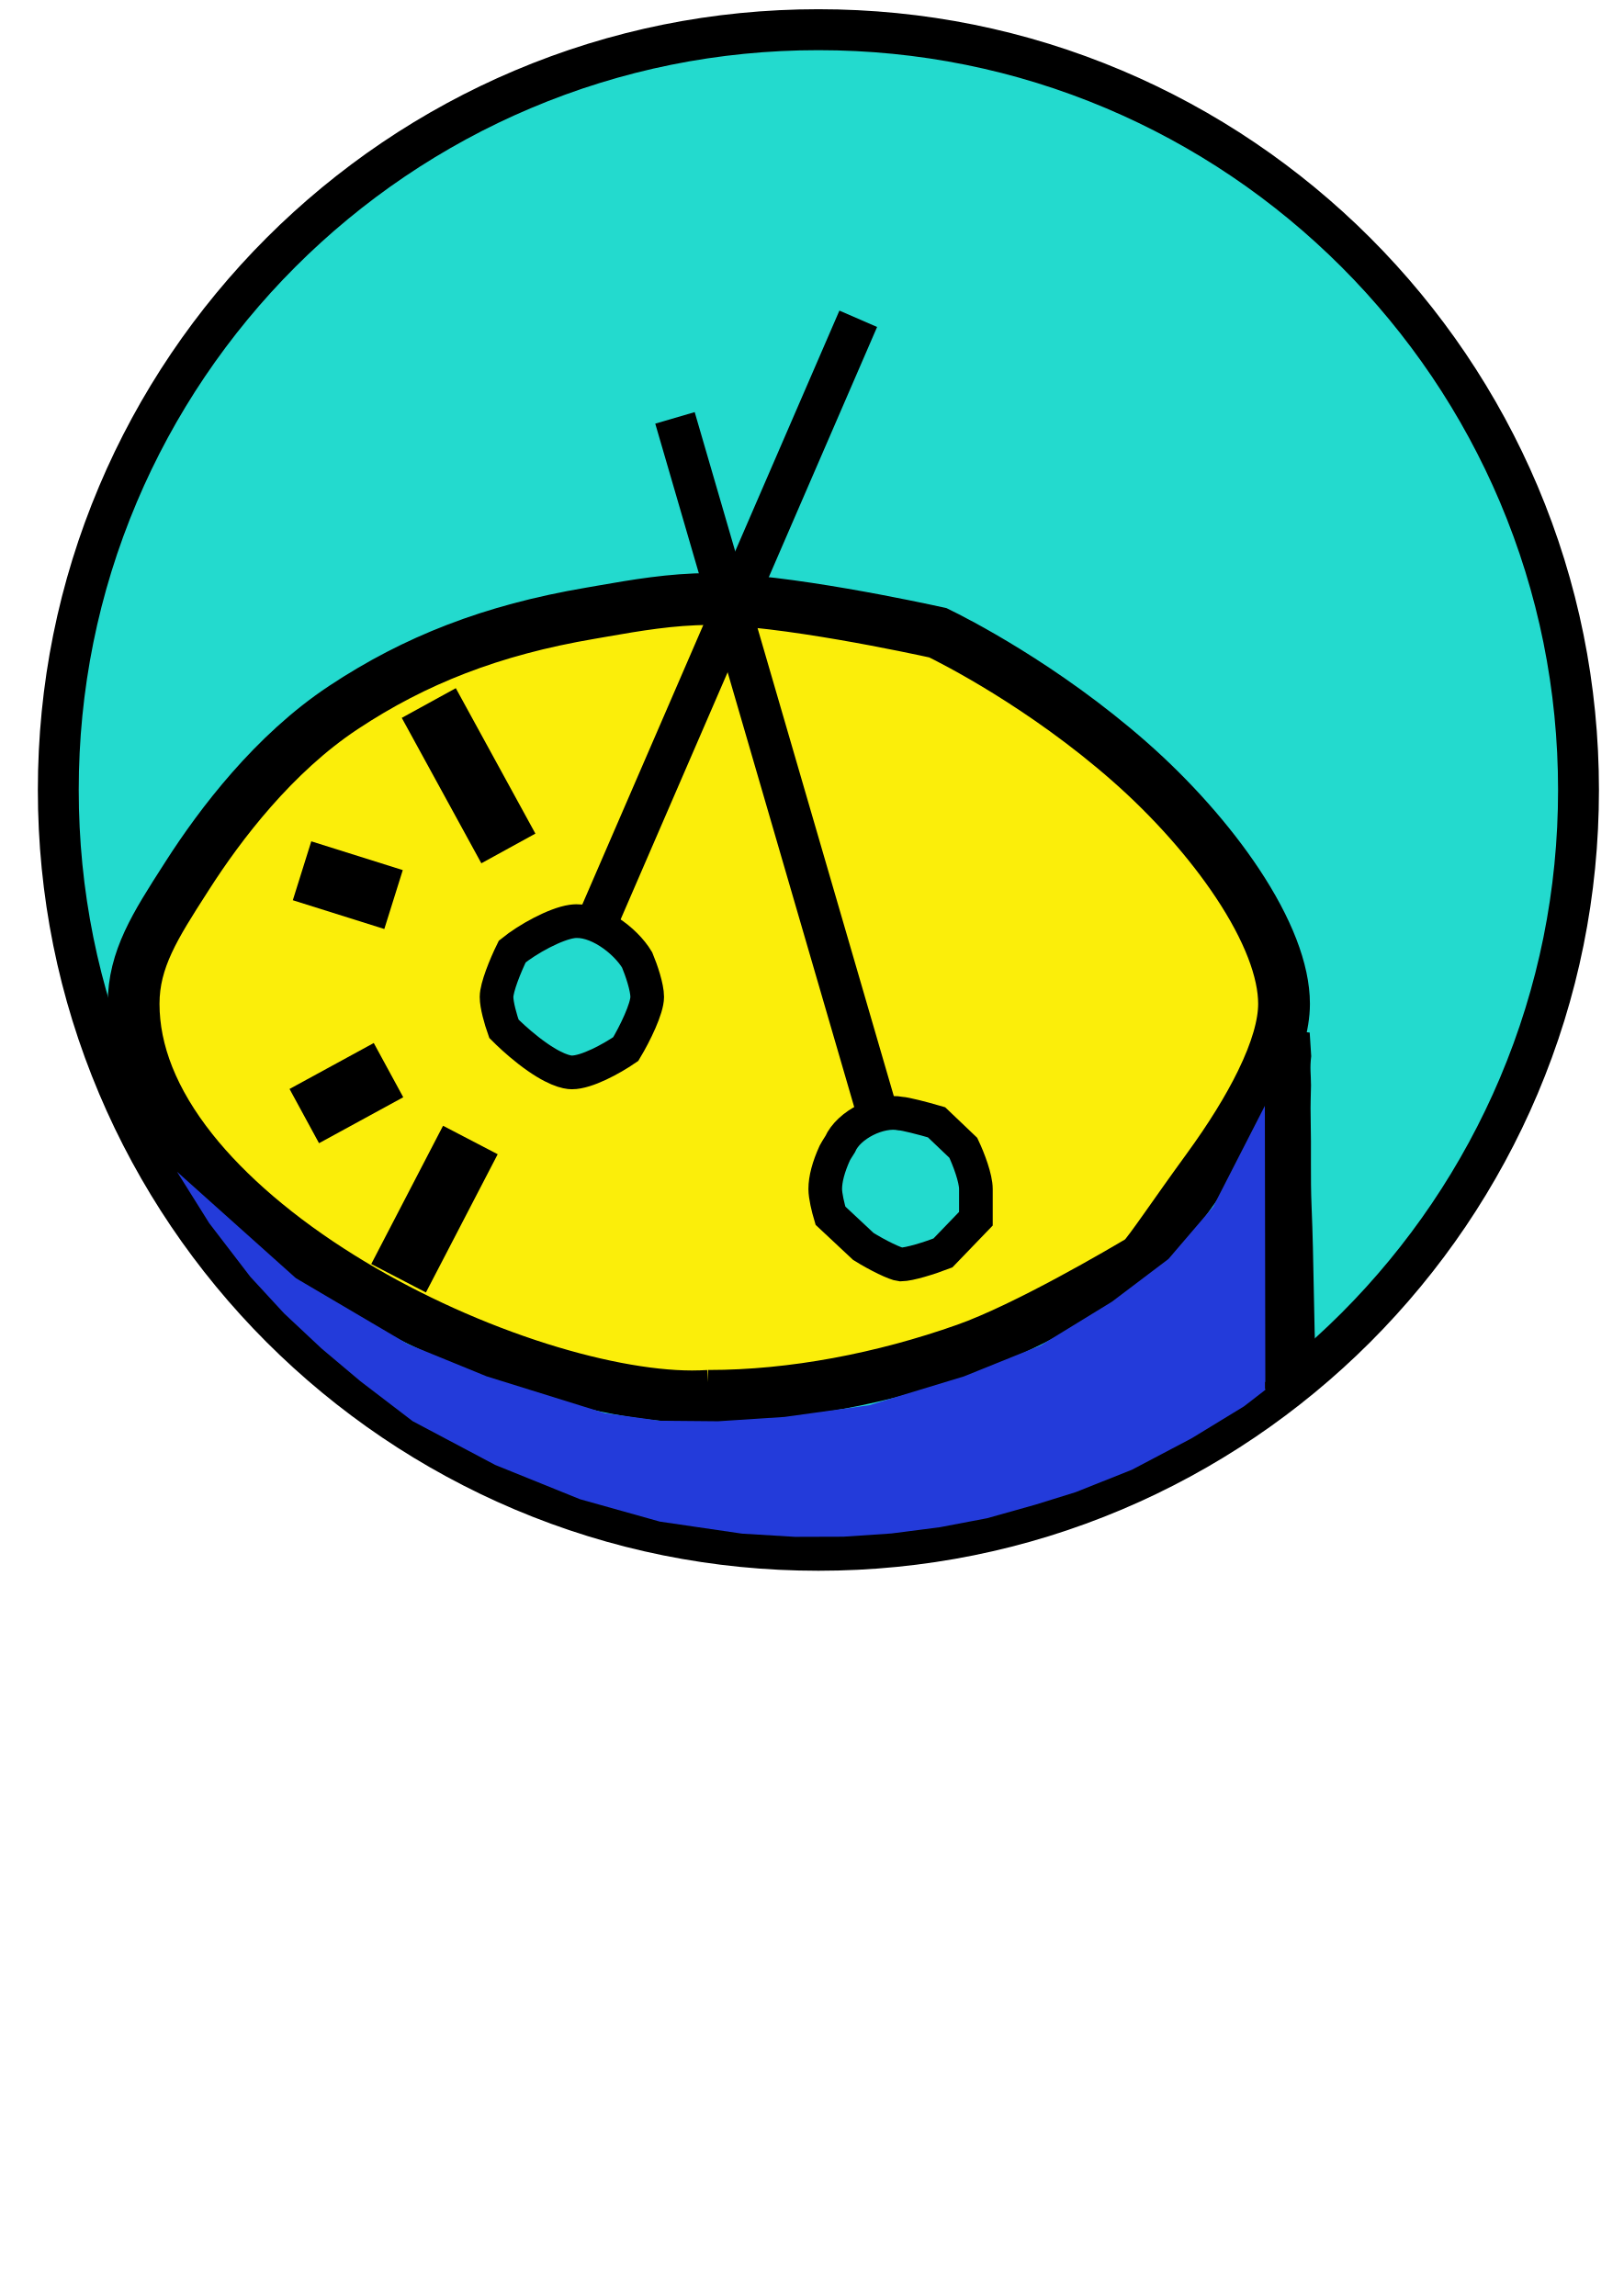
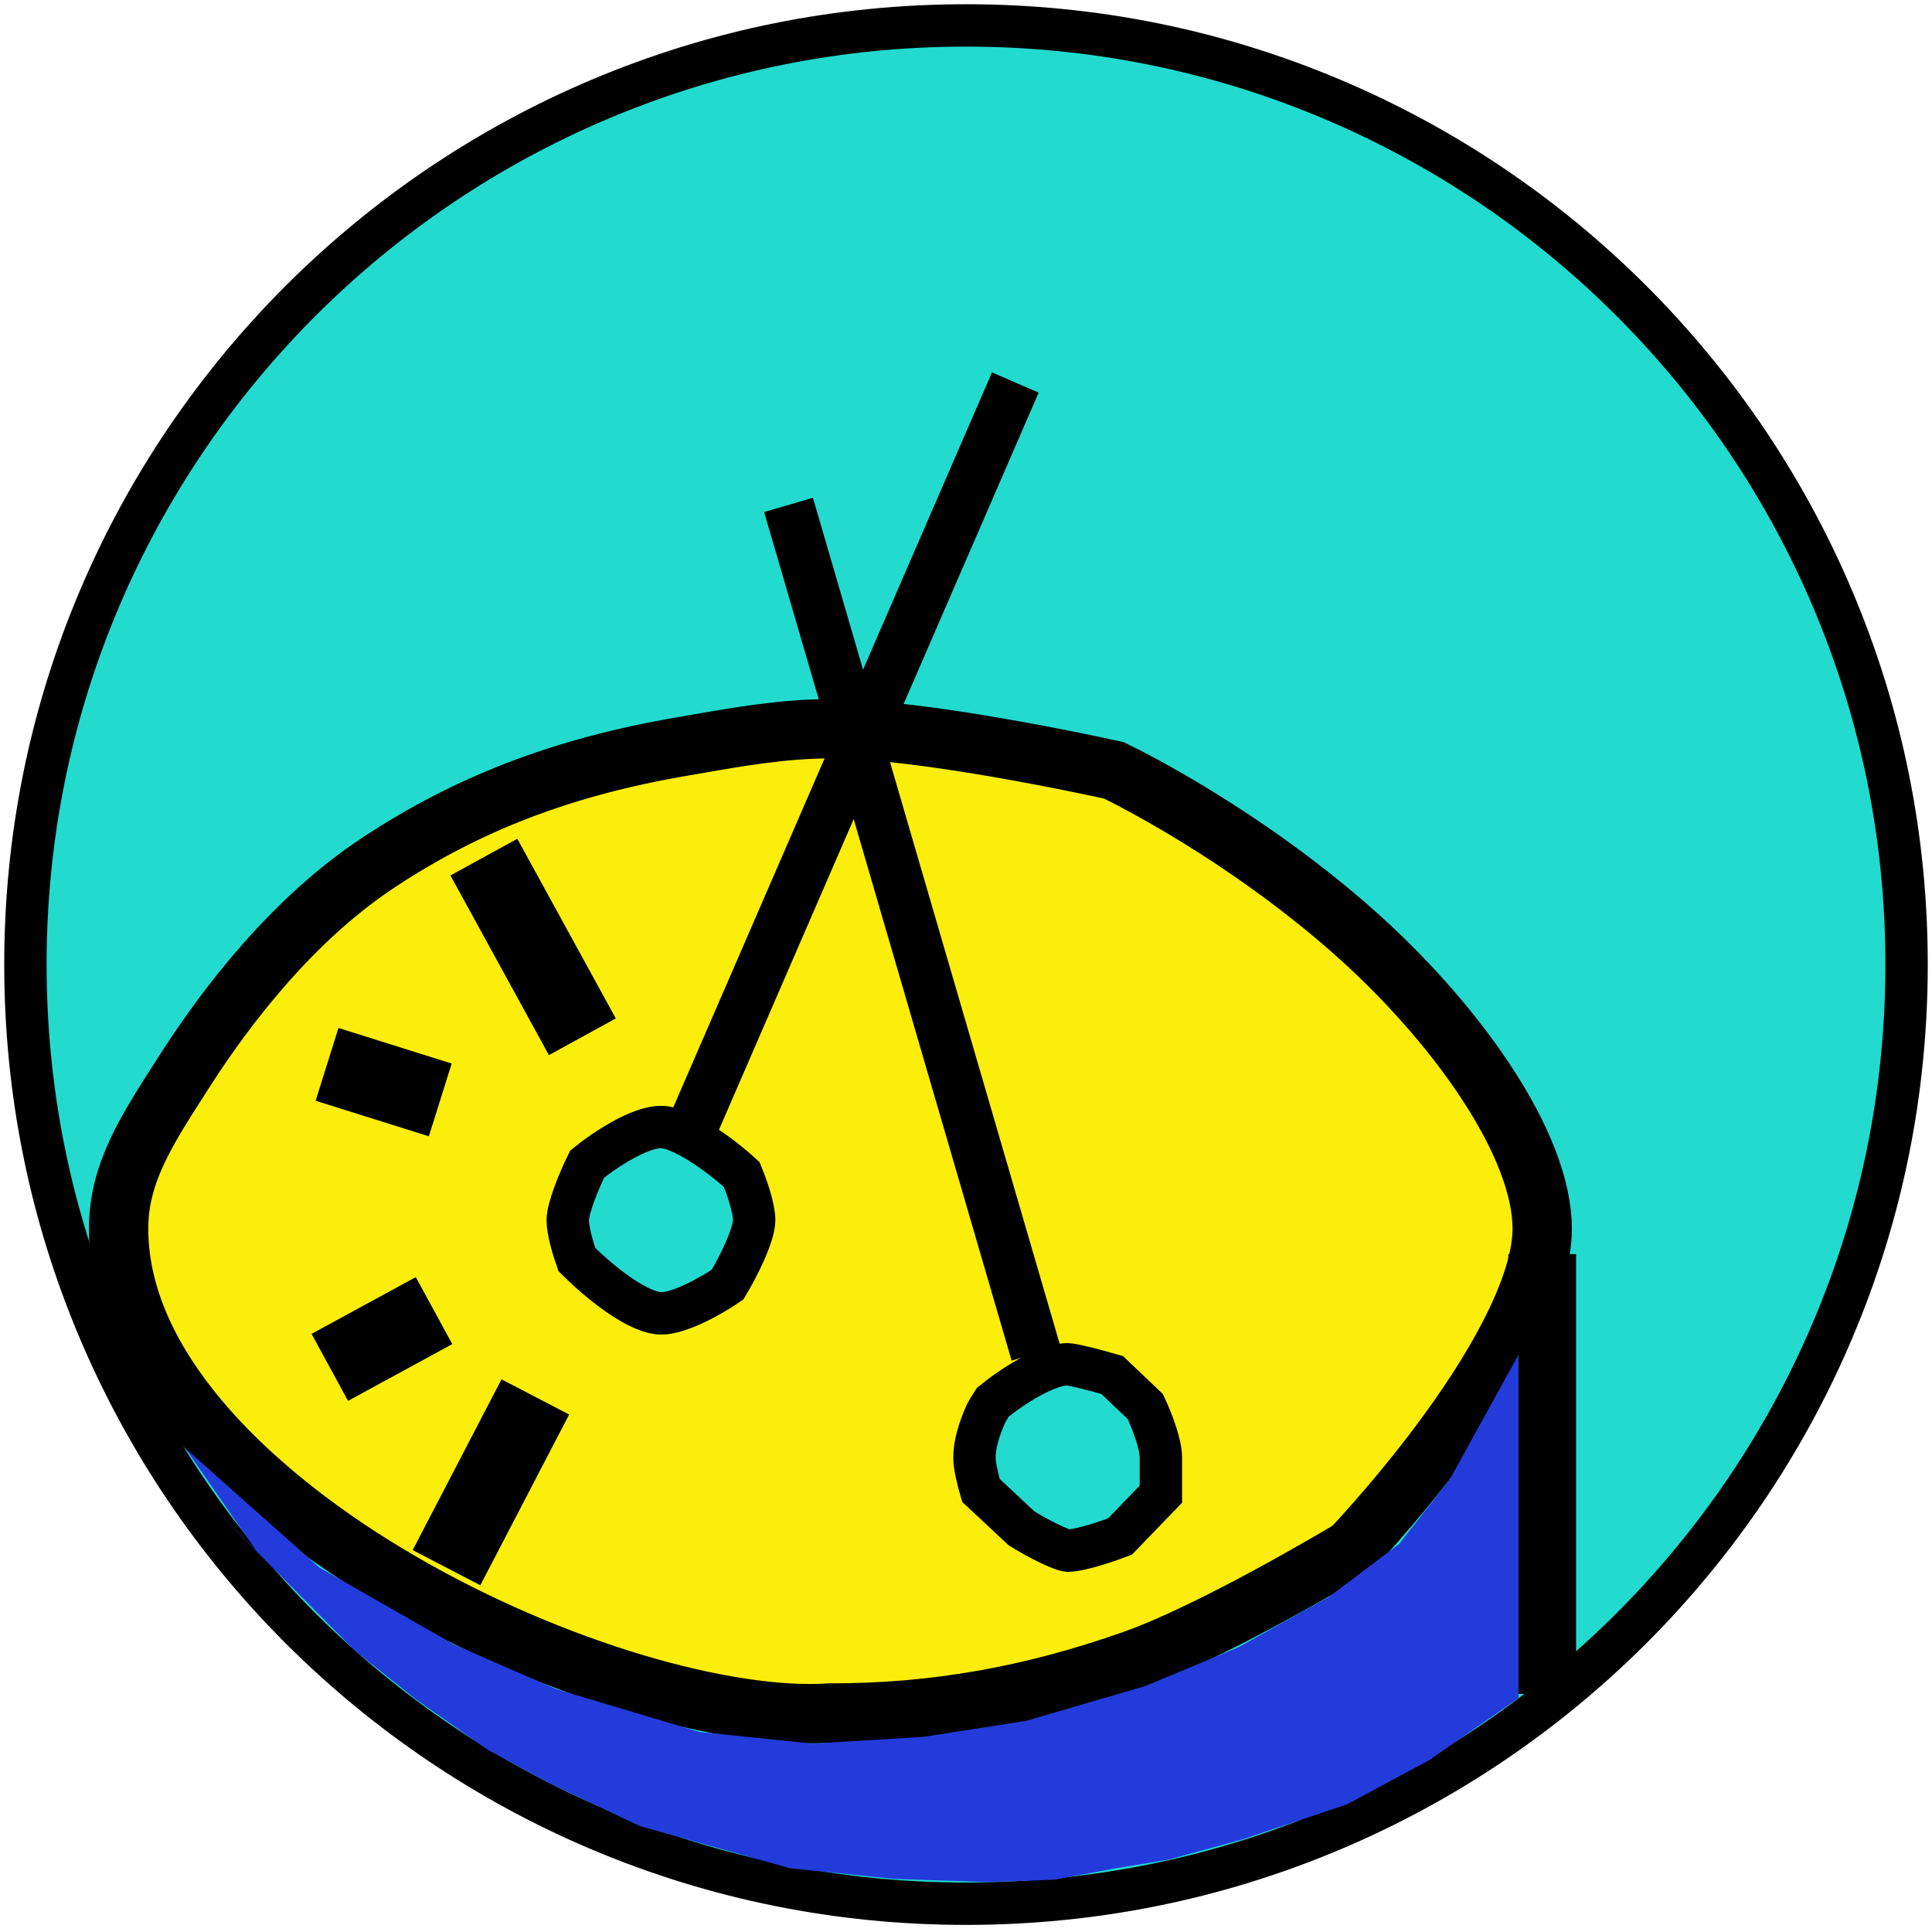
- <svg xmlns="http://www.w3.org/2000/svg" width="210mm" height="297mm" viewBox="0 0 210 297" version="1.1" id="svg8">
-   <defs id="defs2" />
-   <g id="layer1">
-     <g id="g917" transform="matrix(0.2645833,0,0,0.2645833,97.97376,94.05066)">
-       <g id="g1019" transform="matrix(6.69465,0,0,6.707629,189.1687,1342.925)">
-         <g transform="translate(-80.81221,-252.5381)" id="Group_30" data-name="Group 30">
-           <g id="Component_3_6" data-name="Component 3 – 6">
-             <g id="Group_78" data-name="Group 78">
-               <g id="Group_79" data-name="Group 79">
-                 <g style="fill:#23dace" id="Path_36" data-name="Path 36">
-                   <path style="stroke:#000000;stroke-width:2.985;stroke-miterlimit:4;stroke-dasharray:none;stroke-opacity:1" d="m 57,112.331 c -7.493,0 -14.762,-1.465 -21.603,-4.355 -3.288,-1.389 -6.46,-3.108 -9.427,-5.109 -2.939,-1.983 -5.703,-4.26 -8.215,-6.768 C 15.243,93.591 12.963,90.831 10.977,87.897 8.973,84.934 7.251,81.768 5.861,78.484 2.967,71.654 1.5,64.397 1.5,56.915 1.5,49.434 2.967,42.177 5.861,35.346 7.251,32.063 8.973,28.896 10.977,25.934 c 1.986,-2.935 4.266,-5.694 6.778,-8.202 2.512,-2.508 5.276,-4.785 8.215,-6.768 C 28.937,8.962 32.108,7.243 35.397,5.855 42.238,2.965 49.507,1.5 57,1.5 c 7.493,0 14.762,1.465 21.603,4.355 3.288,1.389 6.46,3.108 9.427,5.109 2.939,1.983 5.703,4.26 8.215,6.768 2.512,2.508 4.792,5.268 6.778,8.202 2.004,2.962 3.726,6.129 5.117,9.412 2.893,6.831 4.361,14.088 4.361,21.569 0,7.481 -1.467,14.738 -4.361,21.569 -1.391,3.283 -3.112,6.45 -5.117,9.412 -1.986,2.935 -4.266,5.694 -6.778,8.202 -2.512,2.508 -5.276,4.785 -8.215,6.768 -2.967,2.001 -6.139,3.72 -9.427,5.109 C 71.762,110.866 64.493,112.331 57,112.331 Z" id="path854" />
-                 </g>
-               </g>
-             </g>
+ <svg xmlns="http://www.w3.org/2000/svg" width="114" height="114" viewBox="0 0 114 114" version="1.1" id="svg3442">
+   <defs id="defs3446" />
+   <g id="Group_81" data-name="Group 81" transform="translate(-382 -361)">
+     <g id="Group_79" data-name="Group 79" transform="translate(9 -104)">
+       <g id="Group_30" data-name="Group 30" transform="translate(373 465)">
+         <g id="Component_3_6" data-name="Component 3 – 6">
+           <g id="Path_36" data-name="Path 36" fill="#23dace">
+             <path d="M 57 112.331 C 49.507 112.331 42.238 110.866 35.397 107.976 C 32.108 106.588 28.937 104.869 25.97 102.867 C 23.03 100.884 20.267 98.607 17.755 96.099 C 15.243 93.591 12.963 90.831 10.977 87.897 C 8.973 84.934 7.251 81.768 5.861 78.484 C 2.967 71.654 1.5 64.397 1.5 56.915 C 1.5 49.434 2.967 42.177 5.861 35.346 C 7.251 32.063 8.973 28.896 10.977 25.934 C 12.963 22.999 15.243 20.24 17.755 17.732 C 20.267 15.223 23.03 12.946 25.97 10.964 C 28.937 8.962 32.108 7.243 35.397 5.855 C 42.238 2.965 49.507 1.5 57 1.5 C 64.493 1.5 71.762 2.965 78.603 5.855 C 81.892 7.243 85.063 8.962 88.03 10.964 C 90.97 12.946 93.733 15.223 96.245 17.732 C 98.757 20.24 101.037 22.999 103.023 25.934 C 105.027 28.896 106.749 32.063 108.139 35.346 C 111.033 42.177 112.5 49.434 112.5 56.915 C 112.5 64.397 111.033 71.654 108.139 78.484 C 106.749 81.768 105.027 84.934 103.023 87.897 C 101.037 90.831 98.757 93.591 96.245 96.099 C 93.733 98.607 90.97 100.884 88.03 102.867 C 85.063 104.869 81.892 106.588 78.603 107.976 C 71.762 110.866 64.493 112.331 57 112.331 Z" stroke="none" id="path3409" style="stroke:#000000;stroke-opacity:1;stroke-width:2.5;stroke-miterlimit:4;stroke-dasharray:none" />
          </g>
        </g>
-         <g style="fill:#fbee0a" id="Path_53" data-name="Path 53" transform="translate(-75.81221,-211.5381)">
-           <path style="fill:#fbee0a;fill-opacity:1;stroke:#000000;stroke-width:3.78;stroke-miterlimit:4;stroke-dasharray:none;stroke-opacity:1" d="m 42.775,60.116 c -3.262,0 -7.526,-0.819 -12.008,-2.306 C 26.041,56.241 21.332,54.04 17.149,51.443 12.61,48.626 8.847,45.418 6.265,42.167 3.435,38.602 2,35.013 2,31.5 2,28.253 3.586,25.787 5.781,22.373 L 5.931,22.139 C 8.323,18.41 12.24,13.263 17.316,9.907 c 2.655,-1.756 5.352,-3.15 8.245,-4.263 2.976,-1.145 6.178,-1.999 9.788,-2.612 0.295,-0.05 0.597,-0.103 0.906,-0.157 C 38.613,2.465 41.285,2 44,2 c 5.336,0 15.148,2.109 16.726,2.456 1.164,0.566 7.67,3.843 13.991,9.388 3.069,2.691 5.868,5.84 7.881,8.868 C 84.824,26.058 86,29.097 86,31.5 c 0,1.532 -0.559,3.455 -1.663,5.713 -0.94,1.924 -2.262,4.059 -3.93,6.345 -2.483,3.404 -4.111,5.867 -4.787,6.584 -1.349,0.804 -8.42,4.968 -12.861,6.535 C 56.704,58.815 50.134,60.079 44,60.079 H 43.937 44 c -0.35,0.022 -0.845,0.037 -1.225,0.037 z" id="path863" />
-         </g>
-         <path style="fill:none;stroke:#000000;stroke-width:3" id="Path_44" data-name="Path 44" d="m -20.902,-229.967 -18.887,43.551" />
-         <g style="fill:#23dace" id="Path_46" data-name="Path 46" transform="translate(-48.8122,-187.5381)">
-           <path style="stroke:#000000;stroke-width:2.457;stroke-miterlimit:4;stroke-dasharray:none;stroke-opacity:1" d="M 7,12.5 C 6.665,12.5 5.686,12.345 3.84,10.911 3.028,10.281 2.358,9.64 2.038,9.32 1.798,8.642 1.5,7.603 1.5,7 1.5,6.3 2.143,4.711 2.647,3.689 3.774,2.775 5.782,1.678 7,1.5 8.74,1.245 10.894,2.855 11.765,4.303 12.087,5.073 12.5,6.296 12.5,7 12.5,7.842 11.615,9.666 10.933,10.8 9.884,11.517 8.078,12.5 7,12.5 Z" id="path869" />
-         </g>
-         <path style="fill:none;stroke:#000000;stroke-width:2.999" id="Path_45" data-name="Path 45" d="m -34.284,-222.745 14.603,50.073" />
-         <g style="fill:#23dace" id="Path_47" data-name="Path 47" transform="translate(-24.8122,-173.5381)">
-           <path style="stroke:#000000;stroke-width:2.457;stroke-miterlimit:4;stroke-dasharray:none;stroke-opacity:1" d="M 7.012,12.5 C 6.616,12.46 5.343,11.845 4.279,11.183 L 1.881,8.943 C 1.703,8.347 1.5,7.503 1.5,7 1.5,6.277 1.734,5.395 2.196,4.377 l 0.001,-0.002 C 2.246,4.276 2.419,3.995 2.583,3.741 3.22,2.296 5.471,1.205 6.994,1.5 7.33,1.515 8.573,1.828 9.626,2.136 L 11.582,3.997 C 11.975,4.829 12.5,6.208 12.5,7 V 9.165 L 10.091,11.661 C 9.103,12.039 7.66,12.494 7.012,12.5 Z" id="path875" />
-         </g>
-         <path style="fill:none;stroke:#000000;stroke-width:4.501" id="Path_48" data-name="Path 48" d="m -55.201,-175.204 -6.15,3.349" />
-         <path style="fill:none;stroke:#000000;stroke-width:4.5" id="Path_51" data-name="Path 51" d="m -54.833,-187.637 -6.681,-2.097" />
-         <path style="fill:none;stroke:#000000;stroke-width:4.498" id="Path_49" data-name="Path 49" d="m -49.224,-170.111 -3.603,6.928 -1.42,2.728 -0.218,0.42" />
-         <path style="fill:none;stroke:#000000;stroke-width:4.5" id="Path_50" data-name="Path 50" d="m -52.26,-201.962 5.811,10.6" />
-         <path style="fill:none;stroke:#000000;stroke-width:4" id="Path_52" data-name="Path 52" d="m 10.072,-178.152 c -10e-4,0.01 0.113,1.701 0.112,1.711 -0.135,1.065 -0.023,1.745 -0.027,2.331 -0.005,0.663 -0.053,1.288 -0.024,2.481 0.053,2.182 -0.025,4.252 0.065,6.383 0.172,4.069 0.152,8.017 0.32,12.07 0.007,0.167 0.015,0.333 0.023,0.5 10e-4,0.025 0.002,0.051 0.004,0.076 2e-4,0.004 3.9e-4,0.008 5.9e-4,0.012" />
-         <path style="fill:#233bda" id="Path_54" data-name="Path 54" d="m -65.29,-160.14 2.47,2.673 2.732,2.556 2.83,2.379 3.823,2.917 6.02,3.186 6.195,2.5 5.831,1.632 6.001,0.877 3.864,0.233 3.541,-0.011 3.515,-0.236 3.526,-0.454 3.448,-0.655 3.525,-0.988 2.933,-0.91 4.116,-1.635 4.349,-2.286 3.834,-2.334 1.559,-1.204 -0.035,-20.702 -3.772,7.352 -3.268,3.812 -4.123,3.112 -5.212,3.19 -5.6,2.256 -6.924,2.1 -6.174,0.853 -4.85,0.316 -4.273,-0.039 -3.995,-0.553 -8.636,-2.683 -5.725,-2.335 -8.201,-4.821 v 0 l -8.679,-7.757 2.356,3.754" />
-         <path id="path921" d="m 8.824,-152.217 v -0.241 l 0.034,-0.004 c 0.062,-0.008 0.662,-0.053 0.666,-0.05 0.004,0.004 -0.3,0.239 -0.673,0.517 l -0.026,0.019 z" style="opacity:0.07;fill:#000000;fill-opacity:1;stroke:#000000;stroke-width:0.015;stroke-miterlimit:4;stroke-dasharray:none;stroke-dashoffset:0;stroke-opacity:1" />
-         <path id="path923" d="m 8.824,-152.217 v -0.241 l 0.034,-0.004 c 0.018,-0.002 0.128,-0.011 0.243,-0.02 0.115,-0.009 0.256,-0.02 0.314,-0.025 0.058,-0.005 0.107,-0.007 0.108,-0.005 0.005,0.005 -0.29,0.231 -0.673,0.518 l -0.026,0.019 z" style="opacity:0.07;fill:#000000;fill-opacity:1;stroke:#000000;stroke-width:0.015;stroke-miterlimit:4;stroke-dasharray:none;stroke-dashoffset:0;stroke-opacity:1" />
-         <path id="path925" d="m 8.824,-152.217 v -0.241 l 0.034,-0.004 c 0.018,-0.002 0.128,-0.011 0.243,-0.02 0.115,-0.009 0.256,-0.02 0.314,-0.025 0.058,-0.005 0.107,-0.007 0.109,-0.005 0.004,0.004 -0.281,0.224 -0.549,0.424 -0.072,0.053 -0.135,0.101 -0.14,0.105 -0.008,0.006 -0.01,-0.042 -0.01,-0.234 z" style="opacity:0.07;fill:#000000;fill-opacity:1;stroke:#000000;stroke-width:0.015;stroke-miterlimit:4;stroke-dasharray:none;stroke-dashoffset:0;stroke-opacity:1" />
-         <path id="path927" d="m 8.824,-152.217 v -0.241 l 0.034,-0.004 c 0.018,-0.002 0.129,-0.012 0.247,-0.021 0.117,-0.009 0.252,-0.02 0.3,-0.024 0.146,-0.013 0.142,-0.016 0.054,0.052 -0.201,0.154 -0.614,0.466 -0.624,0.472 -0.008,0.005 -0.01,-0.038 -0.01,-0.234 z" style="opacity:0.07;fill:#000000;fill-opacity:1;stroke:#000000;stroke-width:0.015;stroke-miterlimit:4;stroke-dasharray:none;stroke-dashoffset:0;stroke-opacity:1" />
-         <path id="path929" d="m 8.824,-152.217 v -0.241 l 0.034,-0.004 c 0.018,-0.002 0.129,-0.012 0.247,-0.021 0.117,-0.009 0.252,-0.02 0.3,-0.024 0.146,-0.013 0.142,-0.016 0.054,0.052 -0.248,0.189 -0.614,0.466 -0.623,0.472 -0.009,0.005 -0.011,-0.035 -0.011,-0.234 z" style="opacity:0.07;fill:#000000;fill-opacity:1;stroke:#000000;stroke-width:0.015;stroke-miterlimit:4;stroke-dasharray:none;stroke-dashoffset:0;stroke-opacity:1" />
-         <path id="path931" d="m 8.824,-152.217 v -0.241 l 0.034,-0.004 c 0.018,-0.002 0.128,-0.011 0.243,-0.02 0.115,-0.009 0.256,-0.02 0.314,-0.025 0.058,-0.005 0.107,-0.007 0.109,-0.005 0.004,0.004 -0.185,0.15 -0.533,0.413 -0.08,0.061 -0.15,0.113 -0.156,0.116 -0.008,0.005 -0.01,-0.044 -0.01,-0.235 z" style="opacity:0.07;fill:#000000;fill-opacity:1;stroke:#000000;stroke-width:0.015;stroke-miterlimit:4;stroke-dasharray:none;stroke-dashoffset:0;stroke-opacity:1" />
-         <path id="path933" d="m 8.824,-152.217 v -0.241 l 0.034,-0.004 c 0.018,-0.002 0.128,-0.011 0.243,-0.02 0.115,-0.009 0.256,-0.02 0.314,-0.025 0.058,-0.005 0.107,-0.007 0.109,-0.005 0.004,0.004 -0.185,0.15 -0.533,0.413 -0.08,0.061 -0.15,0.113 -0.156,0.116 -0.008,0.005 -0.01,-0.044 -0.01,-0.235 z" style="opacity:0.07;fill:#000000;fill-opacity:1;stroke:#000000;stroke-width:0.015;stroke-miterlimit:4;stroke-dasharray:none;stroke-dashoffset:0;stroke-opacity:1" />
-         <path id="path935" d="m 8.824,-152.217 v -0.241 l 0.026,-0.004 c 0.047,-0.007 0.67,-0.053 0.674,-0.05 0.002,0.002 -0.07,0.06 -0.16,0.129 -0.203,0.156 -0.516,0.392 -0.529,0.4 -0.008,0.005 -0.01,-0.044 -0.01,-0.235 z" style="opacity:0.07;fill:#000000;fill-opacity:1;stroke:#000000;stroke-width:0.015;stroke-miterlimit:4;stroke-dasharray:none;stroke-dashoffset:0;stroke-opacity:1" />
-         <path id="path937" d="m 8.824,-152.217 v -0.241 l 0.026,-0.004 c 0.048,-0.008 0.67,-0.053 0.674,-0.05 0.002,0.002 -0.063,0.055 -0.145,0.118 -0.181,0.139 -0.531,0.404 -0.545,0.412 -0.008,0.005 -0.01,-0.044 -0.01,-0.235 z" style="opacity:0.07;fill:#000000;fill-opacity:1;stroke:#000000;stroke-width:0.015;stroke-miterlimit:4;stroke-dasharray:none;stroke-dashoffset:0;stroke-opacity:1" />
-         <path id="path939" d="m 8.824,-152.217 v -0.241 l 0.026,-0.004 c 0.048,-0.008 0.67,-0.053 0.674,-0.05 0.002,0.002 -0.063,0.055 -0.145,0.118 -0.181,0.139 -0.531,0.404 -0.545,0.412 -0.008,0.005 -0.01,-0.044 -0.01,-0.235 z" style="opacity:0.07;fill:#000000;fill-opacity:1;stroke:#000000;stroke-width:0.015;stroke-miterlimit:4;stroke-dasharray:none;stroke-dashoffset:0;stroke-opacity:1" />
-         <path id="path941" d="m 8.824,-152.212 -1.2e-4,-0.246 0.026,-0.004 c 0.014,-0.002 0.169,-0.015 0.345,-0.029 0.176,-0.014 0.322,-0.026 0.326,-0.028 0.003,-0.002 0.006,-2.3e-4 0.006,0.004 0,0.008 -0.152,0.127 -0.493,0.384 -0.109,0.082 -0.2,0.153 -0.203,0.157 -0.003,0.005 -0.006,-0.103 -0.006,-0.238 z" style="opacity:0.07;fill:#000000;fill-opacity:1;stroke:#000000;stroke-width:0.015;stroke-miterlimit:4;stroke-dasharray:none;stroke-dashoffset:0;stroke-opacity:1" />
-         <path id="path943" d="m 8.824,-152.212 -1.2e-4,-0.246 0.026,-0.004 c 0.014,-0.002 0.169,-0.015 0.345,-0.029 0.176,-0.014 0.322,-0.026 0.326,-0.028 0.003,-0.002 0.006,-2.3e-4 0.006,0.004 0,0.008 -0.152,0.127 -0.493,0.384 -0.109,0.082 -0.2,0.153 -0.203,0.157 -0.003,0.005 -0.006,-0.103 -0.006,-0.238 z" style="opacity:0.07;fill:#000000;fill-opacity:1;stroke:#000000;stroke-width:0.015;stroke-miterlimit:4;stroke-dasharray:none;stroke-dashoffset:0;stroke-opacity:1" />
-         <path id="path945" d="m 8.824,-152.212 -1.2e-4,-0.246 0.026,-0.004 c 0.014,-0.002 0.075,-0.008 0.136,-0.012 0.268,-0.02 0.522,-0.041 0.531,-0.044 0.005,-0.002 0.01,-2.1e-4 0.01,0.004 0,0.008 -0.136,0.114 -0.477,0.371 -0.117,0.088 -0.216,0.165 -0.219,0.169 -0.003,0.005 -0.006,-0.103 -0.006,-0.238 z" style="opacity:0.07;fill:#000000;fill-opacity:1;stroke:#000000;stroke-width:0.015;stroke-miterlimit:4;stroke-dasharray:none;stroke-dashoffset:0;stroke-opacity:1" />
-         <path id="path947" d="m 8.824,-152.212 -1.2e-4,-0.246 0.026,-0.004 c 0.014,-0.002 0.075,-0.008 0.136,-0.012 0.268,-0.02 0.522,-0.041 0.531,-0.044 0.005,-0.002 0.01,-2.7e-4 0.01,0.004 0,0.008 -0.129,0.108 -0.462,0.359 -0.126,0.095 -0.231,0.176 -0.235,0.181 -0.003,0.005 -0.006,-0.103 -0.006,-0.238 z" style="opacity:0.07;fill:#000000;fill-opacity:1;stroke:#000000;stroke-width:0.015;stroke-miterlimit:4;stroke-dasharray:none;stroke-dashoffset:0;stroke-opacity:1" />
-         <path id="path949" d="m 8.824,-152.214 v -0.244 l 0.026,-0.004 c 0.014,-0.002 0.075,-0.008 0.136,-0.012 0.268,-0.02 0.522,-0.041 0.531,-0.044 0.005,-0.002 0.01,8.5e-4 0.009,0.006 -3.1e-4,0.005 -0.043,0.042 -0.095,0.081 -0.176,0.132 -0.571,0.431 -0.589,0.446 l -0.018,0.015 z" style="opacity:0.07;fill:#000000;fill-opacity:1;stroke:#000000;stroke-width:0.015;stroke-miterlimit:4;stroke-dasharray:none;stroke-dashoffset:0;stroke-opacity:1" />
-         <path id="path951" d="m 8.824,-152.214 v -0.244 l 0.026,-0.004 c 0.014,-0.002 0.075,-0.008 0.136,-0.012 0.268,-0.02 0.522,-0.041 0.531,-0.044 0.005,-0.002 0.01,8.5e-4 0.009,0.006 -3.1e-4,0.005 -0.043,0.042 -0.095,0.081 -0.184,0.138 -0.571,0.431 -0.589,0.446 l -0.018,0.015 z" style="opacity:0.07;fill:#000000;fill-opacity:1;stroke:#000000;stroke-width:0.015;stroke-miterlimit:4;stroke-dasharray:none;stroke-dashoffset:0;stroke-opacity:1" />
-         <path id="path953" d="m 8.824,-152.214 v -0.244 l 0.018,-0.004 c 0.01,-0.002 0.165,-0.015 0.345,-0.029 0.18,-0.014 0.33,-0.027 0.333,-0.029 0.003,-0.002 0.006,9.8e-4 0.005,0.007 -3.1e-4,0.006 -0.043,0.042 -0.095,0.081 -0.184,0.138 -0.571,0.431 -0.589,0.446 l -0.018,0.015 z" style="opacity:0.07;fill:#000000;fill-opacity:1;stroke:#000000;stroke-width:0.015;stroke-miterlimit:4;stroke-dasharray:none;stroke-dashoffset:0;stroke-opacity:1" />
-         <path id="path955" d="m 8.824,-152.212 -1.2e-4,-0.246 0.018,-0.004 c 0.01,-0.002 0.165,-0.015 0.345,-0.029 0.18,-0.014 0.33,-0.026 0.333,-0.029 0.003,-0.002 0.006,10e-4 0.005,0.007 -2.7e-4,0.006 -0.035,0.036 -0.077,0.068 -0.274,0.205 -0.614,0.464 -0.619,0.471 -0.003,0.005 -0.006,-0.103 -0.006,-0.238 z" style="opacity:0.07;fill:#000000;fill-opacity:1;stroke:#000000;stroke-width:0.015;stroke-miterlimit:4;stroke-dasharray:none;stroke-dashoffset:0;stroke-opacity:1" />
-         <path id="path957" d="m 8.824,-152.212 -1.2e-4,-0.246 0.018,-0.004 c 0.01,-0.002 0.165,-0.015 0.345,-0.029 0.18,-0.014 0.33,-0.026 0.333,-0.029 0.003,-0.002 0.006,10e-4 0.005,0.007 -2.7e-4,0.006 -0.035,0.036 -0.077,0.068 -0.274,0.205 -0.614,0.464 -0.619,0.471 -0.003,0.005 -0.006,-0.103 -0.006,-0.238 z" style="opacity:0.07;fill:#000000;fill-opacity:1;stroke:#000000;stroke-width:0.015;stroke-miterlimit:4;stroke-dasharray:none;stroke-dashoffset:0;stroke-opacity:1" />
-         <path id="path959" d="m 8.824,-152.213 v -0.246 l 0.018,-0.004 c 0.01,-0.002 0.163,-0.015 0.341,-0.028 0.178,-0.013 0.328,-0.026 0.333,-0.028 0.005,-0.002 0.01,9.9e-4 0.01,0.006 -1.8e-4,0.005 -0.037,0.037 -0.081,0.07 -0.236,0.177 -0.588,0.444 -0.603,0.459 l -0.018,0.017 z" style="opacity:0.07;fill:#000000;fill-opacity:1;stroke:#000000;stroke-width:0.015;stroke-miterlimit:4;stroke-dasharray:none;stroke-dashoffset:0;stroke-opacity:1" />
-         <path id="path961" d="m 8.824,-152.214 v -0.244 l 0.018,-0.004 c 0.01,-0.002 0.163,-0.015 0.341,-0.028 0.178,-0.013 0.328,-0.026 0.333,-0.028 0.005,-0.002 0.01,9.9e-4 0.01,0.006 -1.8e-4,0.005 -0.029,0.031 -0.065,0.058 -0.036,0.027 -0.194,0.146 -0.351,0.266 l -0.286,0.218 z" style="opacity:0.07;fill:#000000;fill-opacity:1;stroke:#000000;stroke-width:0.015;stroke-miterlimit:4;stroke-dasharray:none;stroke-dashoffset:0;stroke-opacity:1" />
-         <path id="path963" d="m 8.822,-152.213 c -0.003,-0.132 -0.003,-0.243 -9.2e-4,-0.245 0.002,-0.002 0.151,-0.016 0.329,-0.03 0.179,-0.014 0.337,-0.027 0.351,-0.028 0.015,-0.002 0.025,6.3e-4 0.025,0.005 -1.8e-4,0.005 -0.029,0.03 -0.065,0.057 -0.036,0.027 -0.193,0.146 -0.35,0.265 l -0.285,0.217 z" style="opacity:0.07;fill:#000000;fill-opacity:1;stroke:#000000;stroke-width:0.015;stroke-miterlimit:4;stroke-dasharray:none;stroke-dashoffset:0;stroke-opacity:1" />
-         <path id="path965" d="m 8.82,-152.146 c -0.003,-0.096 -0.004,-0.206 -0.003,-0.245 l 0.003,-0.071 0.324,-0.025 c 0.178,-0.014 0.337,-0.027 0.353,-0.029 0.019,-0.003 0.029,-7.4e-4 0.029,0.005 -2.4e-4,0.005 -0.054,0.05 -0.12,0.1 -0.066,0.05 -0.223,0.169 -0.35,0.265 l -0.23,0.175 z" style="opacity:0.07;fill:#000000;fill-opacity:1;stroke:#000000;stroke-width:0.015;stroke-miterlimit:4;stroke-dasharray:none;stroke-dashoffset:0;stroke-opacity:1" />
-         <path id="path967" d="m 8.821,-152.099 c -0.003,-0.07 -0.004,-0.18 -0.003,-0.245 l 0.003,-0.118 0.324,-0.025 c 0.178,-0.014 0.337,-0.027 0.353,-0.029 0.019,-0.003 0.029,-7.3e-4 0.029,0.005 -2.1e-4,0.005 -0.054,0.05 -0.12,0.1 -0.066,0.05 -0.223,0.169 -0.35,0.265 l -0.23,0.175 z" style="opacity:0.07;fill:#000000;fill-opacity:1;stroke:#000000;stroke-width:0.015;stroke-miterlimit:4;stroke-dasharray:none;stroke-dashoffset:0;stroke-opacity:1" />
-         <path id="path969" d="m 8.821,-152.075 c -0.003,-0.057 -0.004,-0.167 -0.003,-0.245 l 0.002,-0.142 0.324,-0.025 c 0.178,-0.014 0.337,-0.027 0.354,-0.029 0.022,-0.003 0.029,-0.001 0.028,0.006 -10e-4,0.006 -0.052,0.048 -0.113,0.094 -0.061,0.046 -0.218,0.165 -0.348,0.264 l -0.238,0.18 z" style="opacity:0.07;fill:#000000;fill-opacity:1;stroke:#000000;stroke-width:0.015;stroke-miterlimit:4;stroke-dasharray:none;stroke-dashoffset:0;stroke-opacity:1" />
-         <path id="path971" d="m 8.821,-152.036 c -0.003,-0.035 -0.005,-0.146 -0.005,-0.247 l -4e-5,-0.183 h 0.031 c 0.035,0 0.613,-0.045 0.654,-0.051 0.019,-0.003 0.025,-8.6e-4 0.024,0.007 -0.003,0.011 -0.022,0.026 -0.445,0.347 l -0.253,0.192 z" style="opacity:0.07;fill:#000000;fill-opacity:1;stroke:#000000;stroke-width:0.015;stroke-miterlimit:4;stroke-dasharray:none;stroke-dashoffset:0;stroke-opacity:1" />
-         <path id="path973" d="m 8.821,-152.012 c -0.003,-0.022 -0.005,-0.133 -0.005,-0.246 l -6e-5,-0.205 0.345,-0.027 c 0.19,-0.015 0.35,-0.028 0.356,-0.031 0.007,-0.002 0.01,5.9e-4 0.008,0.008 -0.002,0.007 -0.045,0.044 -0.098,0.084 -0.052,0.04 -0.209,0.158 -0.348,0.264 l -0.254,0.192 z" style="opacity:0.07;fill:#000000;fill-opacity:1;stroke:#000000;stroke-width:0.015;stroke-miterlimit:4;stroke-dasharray:none;stroke-dashoffset:0;stroke-opacity:1" />
-         <path id="path975" d="m 8.821,-152 c -0.003,-0.016 -0.005,-0.126 -0.005,-0.246 l -8e-5,-0.217 0.337,-0.026 c 0.186,-0.014 0.346,-0.028 0.356,-0.03 0.056,-0.013 0.011,0.024 -0.505,0.413 l -0.179,0.135 z" style="opacity:0.07;fill:#000000;fill-opacity:1;stroke:#000000;stroke-width:0.015;stroke-miterlimit:4;stroke-dasharray:none;stroke-dashoffset:0;stroke-opacity:1" />
-         <path id="path977" d="m 8.821,-151.995 c -0.003,-0.013 -0.005,-0.124 -0.005,-0.246 v -0.222 l 0.337,-0.026 c 0.186,-0.014 0.346,-0.028 0.356,-0.03 0.014,-0.003 0.018,-10e-4 0.016,0.008 -0.003,0.012 -0.094,0.083 -0.505,0.394 l -0.194,0.147 z" style="opacity:0.07;fill:#000000;fill-opacity:1;stroke:#000000;stroke-width:0.015;stroke-miterlimit:4;stroke-dasharray:none;stroke-dashoffset:0;stroke-opacity:1" />
-         <path id="path979" d="m 8.821,-151.994 c -0.003,-0.013 -0.005,-0.124 -0.005,-0.247 v -0.222 l 0.337,-0.026 c 0.186,-0.014 0.346,-0.028 0.356,-0.03 0.041,-0.01 0.009,0.023 -0.113,0.117 -0.069,0.053 -0.226,0.172 -0.348,0.265 l -0.222,0.168 z" style="opacity:0.07;fill:#000000;fill-opacity:1;stroke:#000000;stroke-width:0.015;stroke-miterlimit:4;stroke-dasharray:none;stroke-dashoffset:0;stroke-opacity:1" />
-         <path id="path981" d="m 8.821,-151.987 c -0.003,-0.01 -0.005,-0.121 -0.005,-0.247 l -10e-5,-0.23 0.069,-0.005 c 0.183,-0.013 0.578,-0.045 0.608,-0.049 0.07,-0.01 0.07,-0.01 -0.446,0.38 -0.202,0.153 -0.223,0.167 -0.227,0.151 z" style="opacity:0.07;fill:#000000;fill-opacity:1;stroke:#000000;stroke-width:0.015;stroke-miterlimit:4;stroke-dasharray:none;stroke-dashoffset:0;stroke-opacity:1" />
-         <path id="path983" d="m 8.821,-151.982 c -0.003,-0.007 -0.005,-0.119 -0.005,-0.248 v -0.236 h 0.021 c 0.03,0 0.616,-0.046 0.657,-0.052 0.07,-0.01 0.07,-0.01 -0.43,0.369 -0.181,0.137 -0.239,0.177 -0.243,0.168 z" style="opacity:0.07;fill:#000000;fill-opacity:1;stroke:#000000;stroke-width:0.015;stroke-miterlimit:4;stroke-dasharray:none;stroke-dashoffset:0;stroke-opacity:1" />
-         <path id="path985" d="m 8.821,-151.982 c -0.003,-0.007 -0.005,-0.119 -0.005,-0.248 v -0.236 h 0.019 c 0.011,0 0.084,-0.005 0.164,-0.012 0.08,-0.006 0.217,-0.017 0.306,-0.024 0.089,-0.007 0.175,-0.014 0.192,-0.017 0.025,-0.004 0.03,-0.002 0.028,0.007 -0.003,0.013 -0.066,0.063 -0.442,0.347 -0.196,0.148 -0.259,0.192 -0.262,0.182 z" style="opacity:0.07;fill:#000000;fill-opacity:1;stroke:#000000;stroke-width:0.015;stroke-miterlimit:4;stroke-dasharray:none;stroke-dashoffset:0;stroke-opacity:1" />
-         <path id="path987" d="m 8.821,-151.982 c -0.003,-0.007 -0.005,-0.119 -0.005,-0.249 0,-0.184 0.002,-0.236 0.01,-0.236 0.005,-2e-5 0.164,-0.012 0.353,-0.027 0.24,-0.019 0.345,-0.025 0.348,-0.019 0.003,0.005 -0.031,0.036 -0.079,0.072 -0.216,0.165 -0.58,0.44 -0.6,0.455 -0.02,0.014 -0.023,0.015 -0.027,0.004 z" style="opacity:0.07;fill:#000000;fill-opacity:1;stroke:#000000;stroke-width:0.015;stroke-miterlimit:4;stroke-dasharray:none;stroke-dashoffset:0;stroke-opacity:1" />
-         <path id="path989" d="m 8.821,-151.982 c -0.008,-0.021 -0.006,-0.485 0.002,-0.485 0.004,0 0.163,-0.013 0.353,-0.028 0.258,-0.021 0.347,-0.025 0.351,-0.019 0.006,0.01 0.002,0.013 -0.415,0.328 -0.148,0.111 -0.272,0.206 -0.277,0.209 -0.006,0.004 -0.011,0.002 -0.014,-0.006 z" style="opacity:0.07;fill:#000000;fill-opacity:1;stroke:#000000;stroke-width:0.015;stroke-miterlimit:4;stroke-dasharray:none;stroke-dashoffset:0;stroke-opacity:1" />
-         <path id="path991" d="m 8.821,-151.982 c -0.006,-0.016 -0.006,-0.485 -2e-4,-0.485 0.003,0 0.161,-0.013 0.353,-0.028 0.263,-0.021 0.349,-0.025 0.354,-0.018 0.004,0.006 -0.044,0.047 -0.134,0.116 -0.2,0.153 -0.548,0.416 -0.559,0.422 -0.005,0.003 -0.011,-2.9e-4 -0.014,-0.007 z" style="opacity:0.07;fill:#000000;fill-opacity:1;stroke:#000000;stroke-width:0.015;stroke-miterlimit:4;stroke-dasharray:none;stroke-dashoffset:0;stroke-opacity:1" />
-         <path id="path993" d="m 8.821,-151.975 c -0.007,-0.007 -0.007,-0.492 2.4e-4,-0.492 0.007,0 0.353,-0.028 0.55,-0.044 0.118,-0.01 0.15,-0.01 0.155,-0.003 0.007,0.011 -0.048,0.054 -0.446,0.355 -0.263,0.198 -0.252,0.191 -0.259,0.184 z" style="opacity:0.07;fill:#000000;fill-opacity:1;stroke:#000000;stroke-width:0.015;stroke-miterlimit:4;stroke-dasharray:none;stroke-dashoffset:0;stroke-opacity:1" />
-         <path id="path995" d="m 8.821,-151.975 c -0.003,-0.003 -0.005,-0.114 -0.005,-0.248 v -0.243 l 0.045,-0.005 c 0.025,-0.003 0.184,-0.016 0.352,-0.029 0.236,-0.018 0.308,-0.022 0.313,-0.015 0.007,0.011 -0.046,0.053 -0.431,0.343 -0.28,0.211 -0.268,0.203 -0.275,0.196 z" style="opacity:0.07;fill:#000000;fill-opacity:1;stroke:#000000;stroke-width:0.015;stroke-miterlimit:4;stroke-dasharray:none;stroke-dashoffset:0;stroke-opacity:1" />
-         <path id="path997" d="m 8.821,-151.975 c -0.003,-0.003 -0.005,-0.114 -0.005,-0.248 v -0.243 l 0.045,-0.005 c 0.025,-0.003 0.184,-0.016 0.352,-0.029 0.239,-0.019 0.308,-0.022 0.313,-0.014 0.007,0.011 -0.039,0.047 -0.431,0.343 -0.28,0.211 -0.268,0.203 -0.275,0.196 z" style="opacity:0.07;fill:#000000;fill-opacity:1;stroke:#000000;stroke-width:0.015;stroke-miterlimit:4;stroke-dasharray:none;stroke-dashoffset:0;stroke-opacity:1" />
-         <path id="path999" d="m 8.822,-151.975 c -0.003,-0.003 -0.005,-0.114 -0.005,-0.248 v -0.243 l 0.045,-0.005 c 0.025,-0.003 0.184,-0.016 0.352,-0.029 0.239,-0.019 0.308,-0.022 0.313,-0.014 0.004,0.006 -0.025,0.034 -0.086,0.081 -0.126,0.097 -0.609,0.463 -0.612,0.463 -10e-4,0 -0.005,-0.002 -0.008,-0.005 z" style="opacity:0.07;fill:#000000;fill-opacity:1;stroke:#000000;stroke-width:0.015;stroke-miterlimit:4;stroke-dasharray:none;stroke-dashoffset:0;stroke-opacity:1" />
-         <path id="path1001" d="m 8.822,-151.975 c -0.003,-0.003 -0.005,-0.114 -0.005,-0.248 v -0.243 l 0.045,-0.005 c 0.025,-0.003 0.184,-0.016 0.352,-0.029 0.239,-0.019 0.308,-0.022 0.313,-0.014 0.004,0.006 -0.025,0.034 -0.086,0.081 -0.126,0.097 -0.609,0.463 -0.612,0.463 -10e-4,0 -0.005,-0.002 -0.008,-0.005 z" style="opacity:0.07;fill:#000000;fill-opacity:1;stroke:#000000;stroke-width:0.015;stroke-miterlimit:4;stroke-dasharray:none;stroke-dashoffset:0;stroke-opacity:1" />
-         <path id="path1003" d="m 8.822,-151.975 c -0.003,-0.003 -0.005,-0.114 -0.005,-0.248 v -0.243 l 0.045,-0.005 c 0.025,-0.003 0.184,-0.016 0.352,-0.029 0.326,-0.026 0.343,-0.025 0.298,0.012 -0.021,0.017 -0.197,0.152 -0.516,0.393 -0.09,0.068 -0.165,0.124 -0.166,0.124 -0.002,0 -0.005,-0.002 -0.008,-0.005 z" style="opacity:0.07;fill:#000000;fill-opacity:1;stroke:#000000;stroke-width:0.015;stroke-miterlimit:4;stroke-dasharray:none;stroke-dashoffset:0;stroke-opacity:1" />
-         <path id="path1005" d="m 8.822,-151.975 c -0.003,-0.003 -0.005,-0.114 -0.005,-0.248 v -0.243 l 0.045,-0.005 c 0.025,-0.003 0.184,-0.016 0.352,-0.029 0.326,-0.026 0.343,-0.025 0.298,0.012 -0.067,0.055 -0.677,0.517 -0.682,0.517 -0.002,0 -0.006,-0.002 -0.008,-0.005 z" style="opacity:0.07;fill:#000000;fill-opacity:1;stroke:#000000;stroke-width:0.015;stroke-miterlimit:4;stroke-dasharray:none;stroke-dashoffset:0;stroke-opacity:1" />
-         <path id="path1007" d="m 8.822,-151.975 c -0.003,-0.003 -0.005,-0.115 -0.005,-0.248 v -0.243 l 0.045,-0.005 c 0.025,-0.003 0.184,-0.016 0.352,-0.029 0.242,-0.019 0.308,-0.022 0.313,-0.014 0.004,0.007 -0.015,0.026 -0.058,0.06 -0.102,0.08 -0.629,0.479 -0.636,0.481 -0.003,0.001 -0.008,-3.1e-4 -0.011,-0.003 z" style="opacity:0.07;fill:#000000;fill-opacity:1;stroke:#000000;stroke-width:0.015;stroke-miterlimit:4;stroke-dasharray:none;stroke-dashoffset:0;stroke-opacity:1" />
      </g>
    </g>
+     <g id="Group_80" data-name="Group 80" transform="translate(9 -104)">
+       <g id="Path_53" data-name="Path 53" transform="translate(378 506)" fill="#fbee0a">
+         <path d="M 42.775 60.116 C 39.513 60.116 35.248 59.297 30.767 57.809 C 26.041 56.241 21.332 54.04 17.149 51.443 C 12.61 48.626 8.847 45.418 6.265 42.167 C 3.435 38.602 2 35.013 2 31.5 C 2 28.253 3.586 25.787 5.781 22.373 L 5.931 22.139 C 8.323 18.41 12.24 13.263 17.316 9.907 C 19.971 8.151 22.668 6.757 25.561 5.644 C 28.537 4.499 31.739 3.645 35.349 3.032 C 35.644 2.981 35.946 2.929 36.255 2.875 C 38.613 2.465 41.285 2 44 2 C 49.336 2 59.148 4.109 60.726 4.456 C 61.889 5.022 68.395 8.3 74.717 13.844 C 77.785 16.535 80.584 19.685 82.598 22.712 C 84.824 26.058 86 29.097 86 31.5 C 86 33.032 85.441 34.955 84.337 37.213 C 83.397 39.137 82.075 41.272 80.408 43.558 C 77.925 46.963 75.404 49.693 74.728 50.41 C 73.379 51.215 66.308 55.378 61.867 56.945 C 55.812 59.083 50.134 60.079 44 60.079 L 43.937 60.079 L 43.875 60.083 C 43.525 60.105 43.155 60.116 42.775 60.116 Z" stroke="none" id="path3417" style="stroke:#000000;stroke-opacity:1;stroke-width:3.5;stroke-miterlimit:4;stroke-dasharray:none" />
+       </g>
+     </g>
+     <path id="Path_44" data-name="Path 44" d="M793.91,354.571l-18.887,43.551" transform="translate(-352 29)" fill="none" stroke="#000" stroke-width="3" />
+     <g id="Path_46" data-name="Path 46" transform="translate(414 426)" fill="#23dace">
+       <path d="M 7 12.5 C 6.665 12.5 5.686 12.345 3.84 10.911 C 3.028 10.281 2.358 9.64 2.038 9.32 C 1.798 8.642 1.5 7.603 1.5 7 C 1.5 6.3 2.143 4.711 2.647 3.689 C 3.774 2.775 5.769 1.5 7 1.5 C 8.199 1.5 10.424 3.076 11.765 4.303 C 12.087 5.073 12.5 6.296 12.5 7 C 12.5 7.842 11.615 9.666 10.933 10.8 C 9.884 11.517 8.078 12.5 7 12.5 Z" stroke="none" id="path3424" style="stroke-width:2.5;stroke-miterlimit:4;stroke-dasharray:none;stroke:#000000;stroke-opacity:1" />
+     </g>
+     <path id="Path_45" data-name="Path 45" d="M780,362.126l16.354,49.55" transform="matrix(0.999, 0.035, -0.035, 0.999, -338.017, 1.729)" fill="none" stroke="#000" stroke-width="3" />
+     <g id="Path_47" data-name="Path 47" transform="translate(438 440)" fill="#23dace">
+       <path d="M 7.012 12.5 C 6.616 12.46 5.343 11.845 4.279 11.183 L 1.881 8.943 C 1.703 8.347 1.5 7.503 1.5 7 C 1.5 6.277 1.734 5.395 2.196 4.377 L 2.197 4.375 C 2.246 4.276 2.419 3.995 2.583 3.741 C 3.696 2.825 5.74 1.504 6.994 1.5 C 7.33 1.515 8.573 1.828 9.626 2.136 L 11.582 3.997 C 11.975 4.829 12.5 6.208 12.5 7 L 12.5 9.165 L 10.091 11.661 C 9.103 12.039 7.66 12.494 7.012 12.5 Z" stroke="none" id="path3430" style="stroke:#000000;stroke-opacity:1;stroke-width:2.5;stroke-miterlimit:4;stroke-dasharray:none" />
+     </g>
+     <path id="Path_48" data-name="Path 48" d="M761.894,415.295l-3.006,6.324" transform="matrix(0.809, 0.588, -0.588, 0.809, 35.432, -345.633)" fill="none" stroke="#000" stroke-width="4.5" />
+     <path id="Path_51" data-name="Path 51" d="M761.894,415.295l-3.006,6.324" transform="translate(713.197 -386.376) rotate(82)" fill="none" stroke="#000" stroke-width="4.5" />
+     <path id="Path_49" data-name="Path 49" d="M775.023,420.764l-3.845,6.8-1.515,2.678-.233.412" transform="matrix(0.999, -0.035, 0.035, 0.999, -375.387, 50.21)" fill="none" stroke="#000" stroke-width="4.5" />
+     <path id="Path_50" data-name="Path 50" d="M785.552,426.576l5.811,10.6" transform="translate(-375 -15)" fill="none" stroke="#000" stroke-width="4.5" />
+     <path id="Path_52" data-name="Path 52" d="M827,404v25.951" transform="translate(-354 31)" fill="none" stroke="#000" stroke-width="4" />
+     <path id="Path_54" data-name="Path 54" d="m 746.194,420.573 8.753,8.831 3.592,2.866 4.226,2.969 3.617,1.966 5.37,2.546 8.869,2.49 6.073,0.621 5.597,0.195 3.931,-0.143 3.615,-0.673 3.094,-0.506 4.329,-1.183 6.23,-2.088 4.815,-2.587 L 823.6,432.2 v -20.263 l -4.054,7.352 -2.986,3.812 -4.123,3.112 -5.353,2.978 -5.494,2.291 -7.065,2.065 -6.053,0.94 -6.535,0.396 -6.669,-0.688 -8.495,-2.542 -5.969,-2.609 -7.957,-4.547 v 0 l -7.917,-7.046 4.183,6.034" transform="translate(-352,29)" style="fill:#233bda" />
  </g>
</svg>
